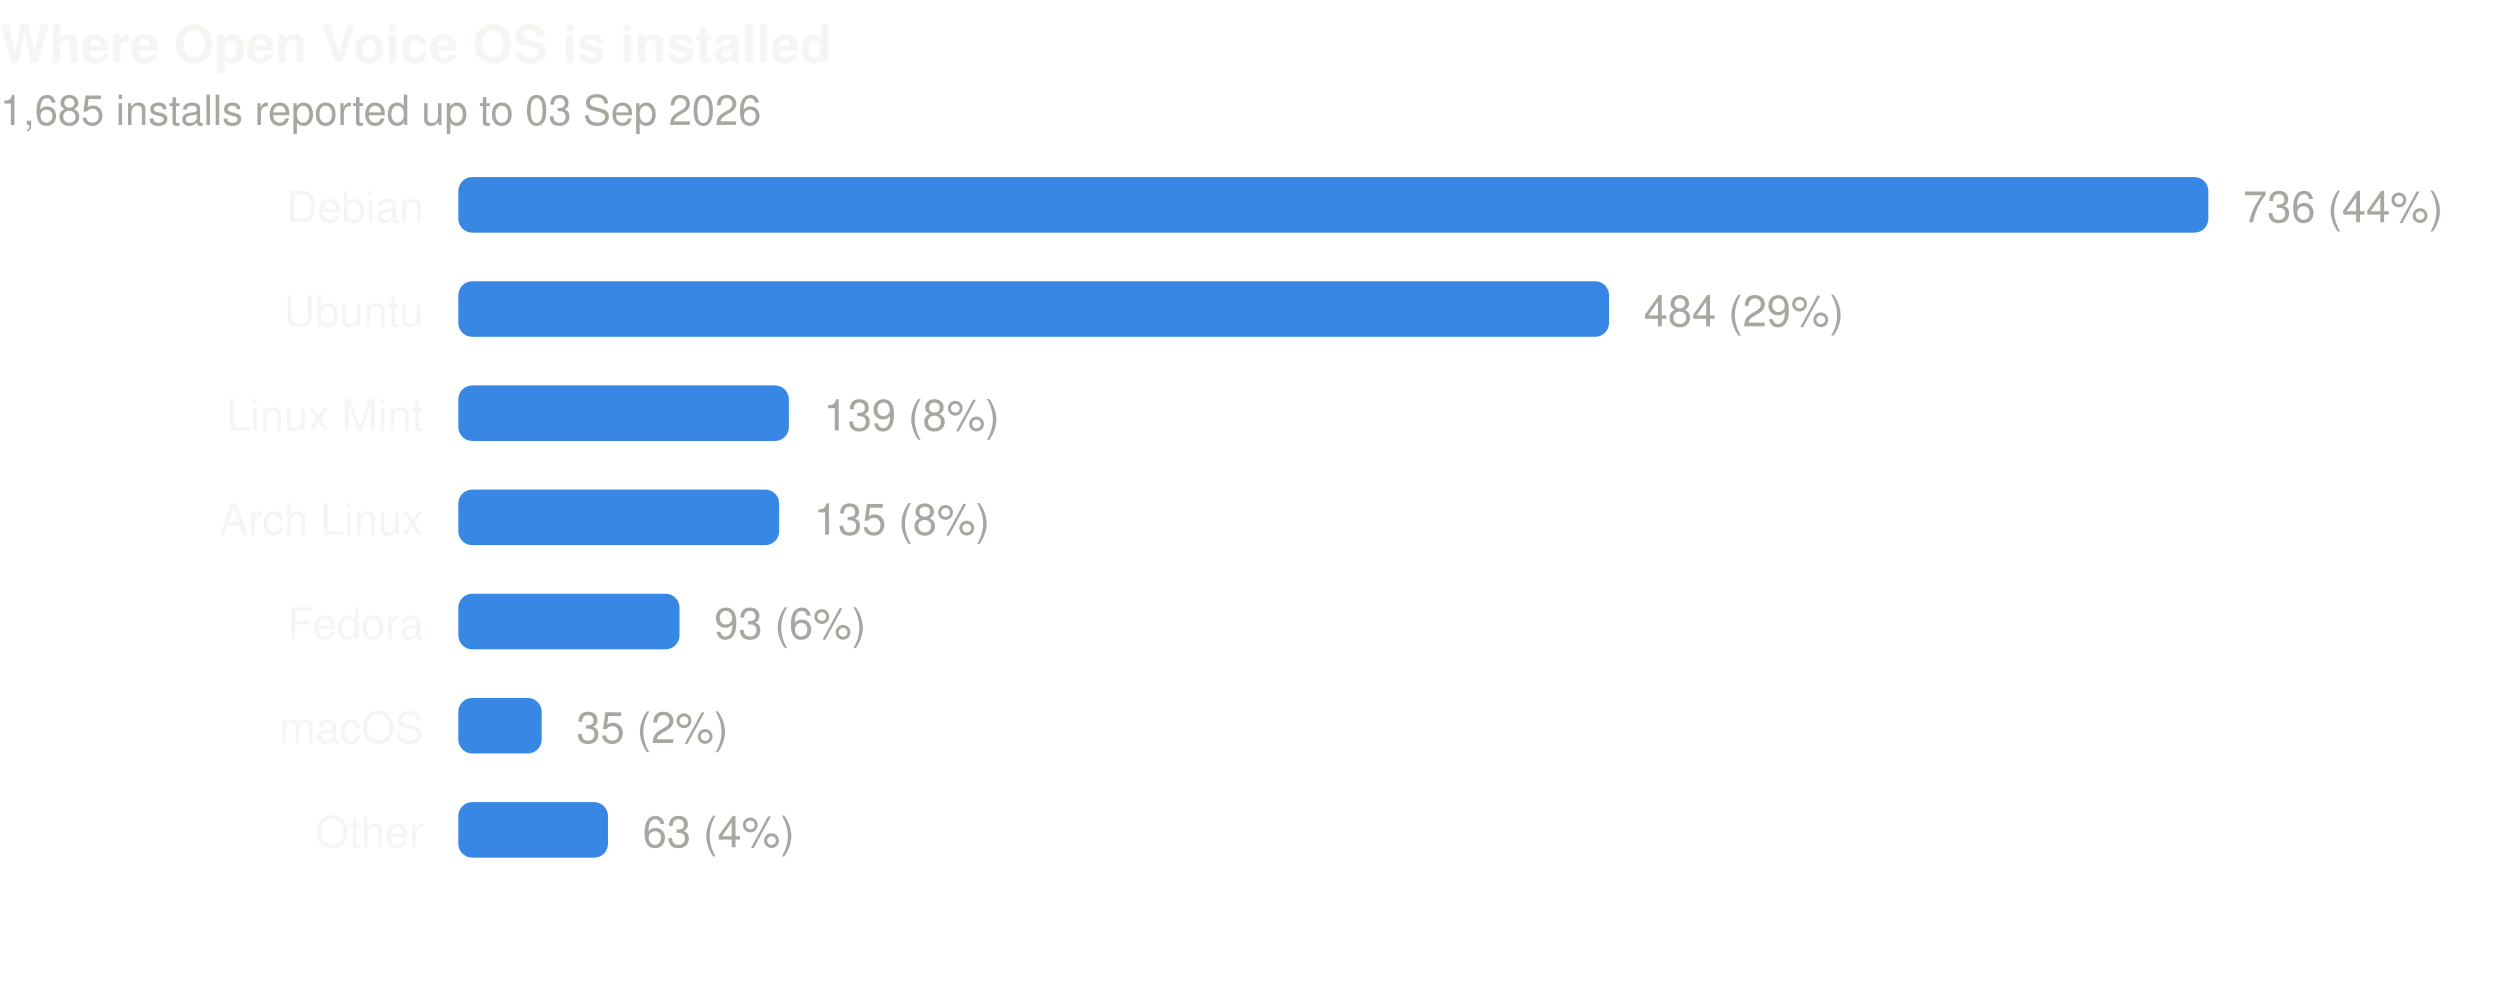
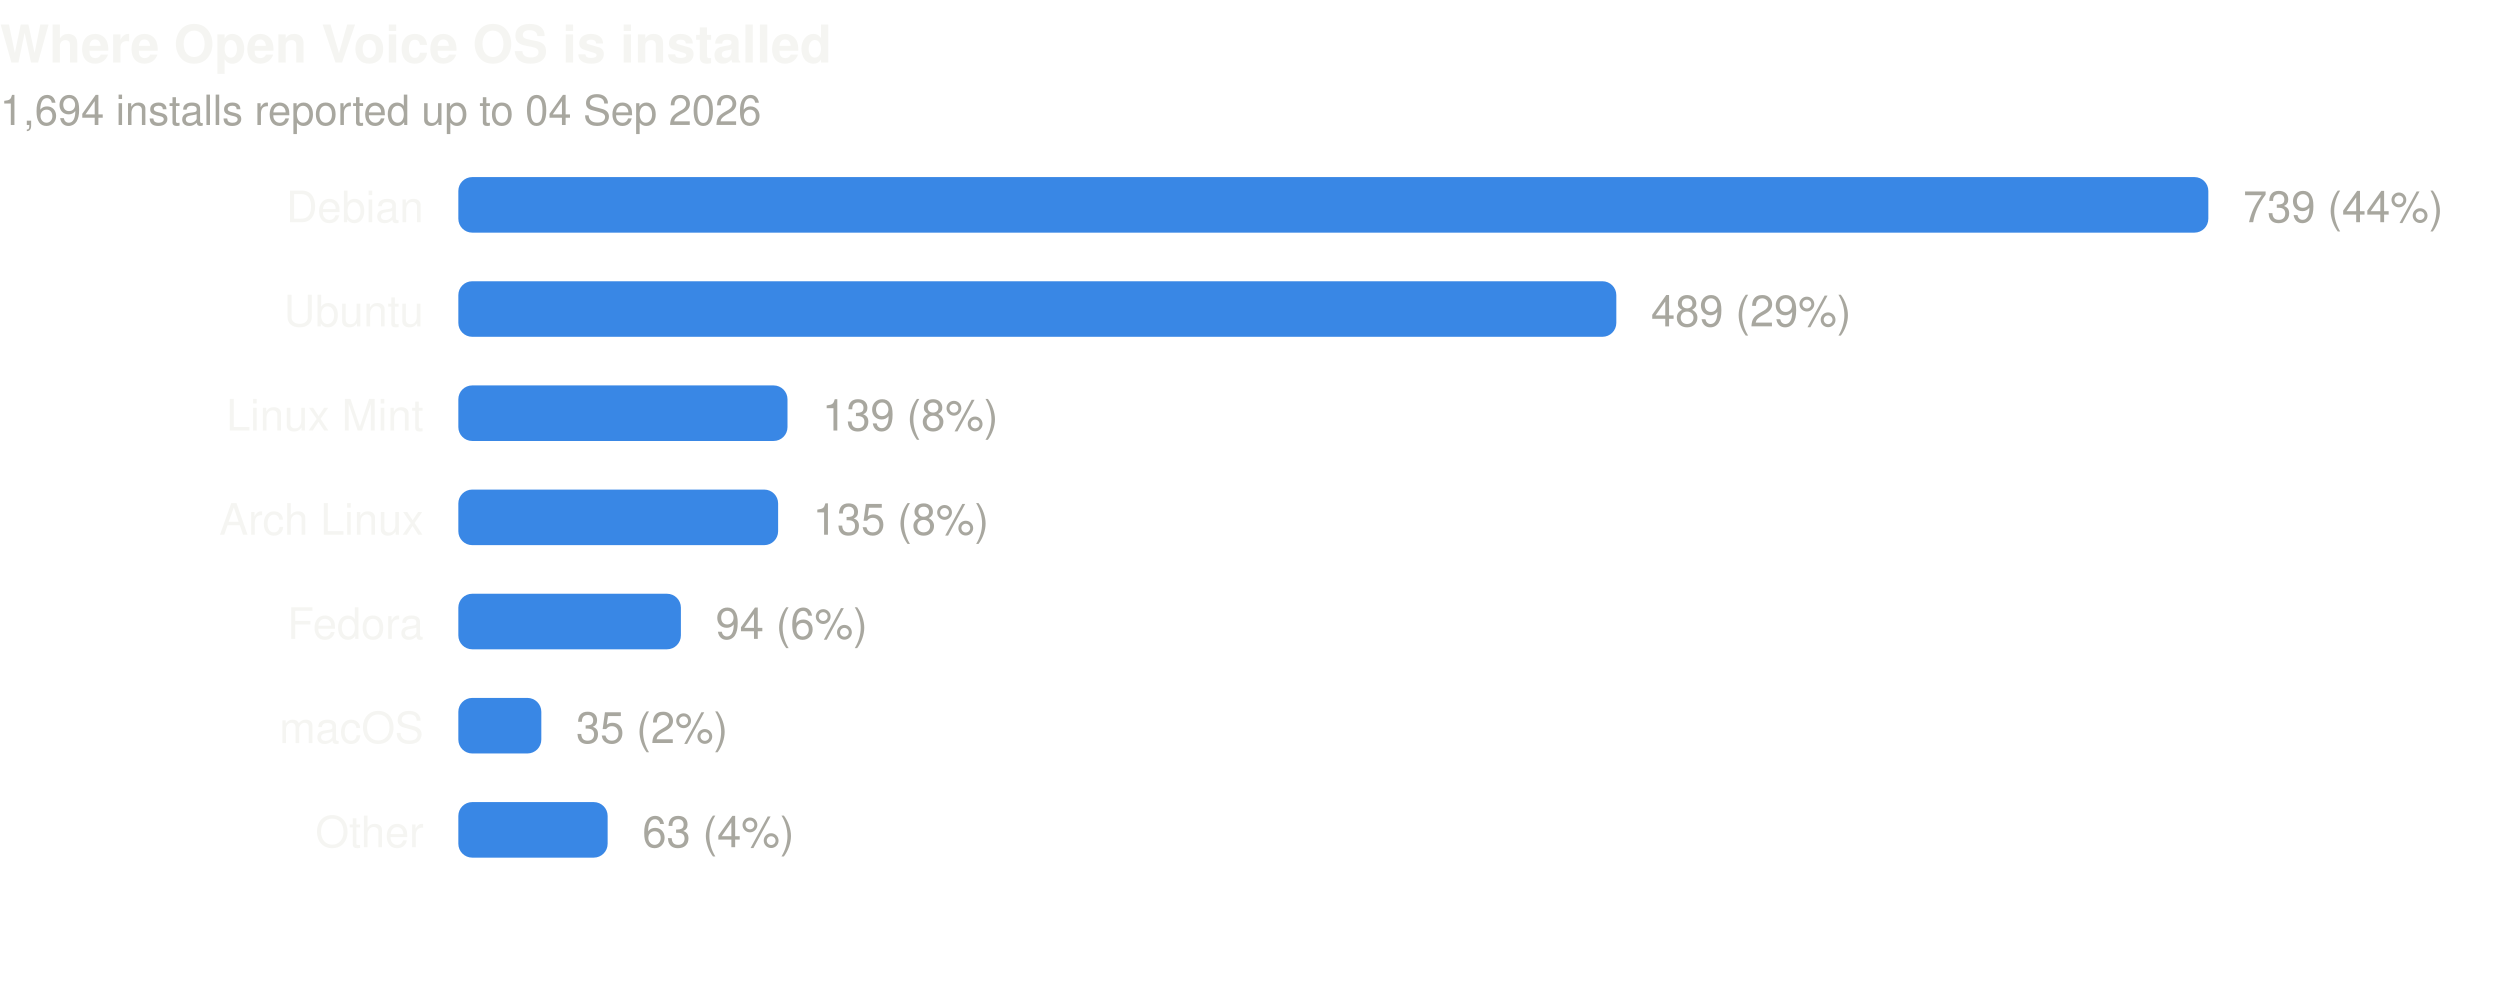
- <svg xmlns="http://www.w3.org/2000/svg" width="720" height="284" viewBox="0 0 720 284" role="img" aria-label="Where Open Voice OS is installed. 1,685 installs reported up to 03 Sep 2026">
+ <svg xmlns="http://www.w3.org/2000/svg" width="720" height="284" viewBox="0 0 720 284" role="img" aria-label="Where Open Voice OS is installed. 1,694 installs reported up to 04 Sep 2026">
  <text x="0" y="18" font-family="ui-sans-serif,-apple-system,BlinkMacSystemFont,'Segoe UI',Helvetica,Arial,sans-serif" font-size="15" font-weight="600" fill="#f5f5f2">Where Open Voice OS is installed</text>
-   <text x="0" y="36" font-family="ui-sans-serif,-apple-system,BlinkMacSystemFont,'Segoe UI',Helvetica,Arial,sans-serif" font-size="12" fill="#a8a79f">1,685 installs reported up to 03 Sep 2026</text>
+   <text x="0" y="36" font-family="ui-sans-serif,-apple-system,BlinkMacSystemFont,'Segoe UI',Helvetica,Arial,sans-serif" font-size="12" fill="#a8a79f">1,694 installs reported up to 04 Sep 2026</text>
  <text x="122" y="64.0" text-anchor="end" font-family="ui-sans-serif,-apple-system,BlinkMacSystemFont,'Segoe UI',Helvetica,Arial,sans-serif" font-size="12.5" fill="#f5f5f2">Debian</text>
  <rect x="132" y="51.0" width="504.0" height="16" rx="4" fill="#3987e5" />
-   <text x="646.0" y="64.0" font-family="ui-sans-serif,-apple-system,BlinkMacSystemFont,'Segoe UI',Helvetica,Arial,sans-serif" font-size="12.5" fill="#a8a79f">736 (44%)</text>
+   <text x="646.0" y="64.0" font-family="ui-sans-serif,-apple-system,BlinkMacSystemFont,'Segoe UI',Helvetica,Arial,sans-serif" font-size="12.5" fill="#a8a79f">739 (44%)</text>
  <text x="122" y="94.0" text-anchor="end" font-family="ui-sans-serif,-apple-system,BlinkMacSystemFont,'Segoe UI',Helvetica,Arial,sans-serif" font-size="12.5" fill="#f5f5f2">Ubuntu</text>
-   <rect x="132" y="81.0" width="331.4" height="16" rx="4" fill="#3987e5" />
-   <text x="473.4" y="94.0" font-family="ui-sans-serif,-apple-system,BlinkMacSystemFont,'Segoe UI',Helvetica,Arial,sans-serif" font-size="12.5" fill="#a8a79f">484 (29%)</text>
+   <rect x="132" y="81.0" width="333.5" height="16" rx="4" fill="#3987e5" />
+   <text x="475.5" y="94.0" font-family="ui-sans-serif,-apple-system,BlinkMacSystemFont,'Segoe UI',Helvetica,Arial,sans-serif" font-size="12.5" fill="#a8a79f">489 (29%)</text>
  <text x="122" y="124.0" text-anchor="end" font-family="ui-sans-serif,-apple-system,BlinkMacSystemFont,'Segoe UI',Helvetica,Arial,sans-serif" font-size="12.5" fill="#f5f5f2">Linux Mint</text>
-   <rect x="132" y="111.0" width="95.2" height="16" rx="4" fill="#3987e5" />
-   <text x="237.2" y="124.0" font-family="ui-sans-serif,-apple-system,BlinkMacSystemFont,'Segoe UI',Helvetica,Arial,sans-serif" font-size="12.5" fill="#a8a79f">139 (8%)</text>
+   <rect x="132" y="111.0" width="94.8" height="16" rx="4" fill="#3987e5" />
+   <text x="236.8" y="124.0" font-family="ui-sans-serif,-apple-system,BlinkMacSystemFont,'Segoe UI',Helvetica,Arial,sans-serif" font-size="12.5" fill="#a8a79f">139 (8%)</text>
  <text x="122" y="154.0" text-anchor="end" font-family="ui-sans-serif,-apple-system,BlinkMacSystemFont,'Segoe UI',Helvetica,Arial,sans-serif" font-size="12.5" fill="#f5f5f2">Arch Linux</text>
-   <rect x="132" y="141.0" width="92.4" height="16" rx="4" fill="#3987e5" />
-   <text x="234.4" y="154.0" font-family="ui-sans-serif,-apple-system,BlinkMacSystemFont,'Segoe UI',Helvetica,Arial,sans-serif" font-size="12.5" fill="#a8a79f">135 (8%)</text>
+   <rect x="132" y="141.0" width="92.1" height="16" rx="4" fill="#3987e5" />
+   <text x="234.1" y="154.0" font-family="ui-sans-serif,-apple-system,BlinkMacSystemFont,'Segoe UI',Helvetica,Arial,sans-serif" font-size="12.5" fill="#a8a79f">135 (8%)</text>
  <text x="122" y="184.0" text-anchor="end" font-family="ui-sans-serif,-apple-system,BlinkMacSystemFont,'Segoe UI',Helvetica,Arial,sans-serif" font-size="12.5" fill="#f5f5f2">Fedora</text>
-   <rect x="132" y="171.0" width="63.7" height="16" rx="4" fill="#3987e5" />
-   <text x="205.7" y="184.0" font-family="ui-sans-serif,-apple-system,BlinkMacSystemFont,'Segoe UI',Helvetica,Arial,sans-serif" font-size="12.5" fill="#a8a79f">93 (6%)</text>
+   <rect x="132" y="171.0" width="64.1" height="16" rx="4" fill="#3987e5" />
+   <text x="206.1" y="184.0" font-family="ui-sans-serif,-apple-system,BlinkMacSystemFont,'Segoe UI',Helvetica,Arial,sans-serif" font-size="12.5" fill="#a8a79f">94 (6%)</text>
  <text x="122" y="214.0" text-anchor="end" font-family="ui-sans-serif,-apple-system,BlinkMacSystemFont,'Segoe UI',Helvetica,Arial,sans-serif" font-size="12.5" fill="#f5f5f2">macOS</text>
-   <rect x="132" y="201.0" width="24.0" height="16" rx="4" fill="#3987e5" />
-   <text x="166.0" y="214.0" font-family="ui-sans-serif,-apple-system,BlinkMacSystemFont,'Segoe UI',Helvetica,Arial,sans-serif" font-size="12.5" fill="#a8a79f">35 (2%)</text>
+   <rect x="132" y="201.0" width="23.9" height="16" rx="4" fill="#3987e5" />
+   <text x="165.9" y="214.0" font-family="ui-sans-serif,-apple-system,BlinkMacSystemFont,'Segoe UI',Helvetica,Arial,sans-serif" font-size="12.5" fill="#a8a79f">35 (2%)</text>
  <text x="122" y="244.0" text-anchor="end" font-family="ui-sans-serif,-apple-system,BlinkMacSystemFont,'Segoe UI',Helvetica,Arial,sans-serif" font-size="12.5" fill="#f5f5f2">Other</text>
-   <rect x="132" y="231.0" width="43.1" height="16" rx="4" fill="#3987e5" />
-   <text x="185.1" y="244.0" font-family="ui-sans-serif,-apple-system,BlinkMacSystemFont,'Segoe UI',Helvetica,Arial,sans-serif" font-size="12.5" fill="#a8a79f">63 (4%)</text>
+   <rect x="132" y="231.0" width="43.0" height="16" rx="4" fill="#3987e5" />
+   <text x="185.0" y="244.0" font-family="ui-sans-serif,-apple-system,BlinkMacSystemFont,'Segoe UI',Helvetica,Arial,sans-serif" font-size="12.5" fill="#a8a79f">63 (4%)</text>
</svg>
